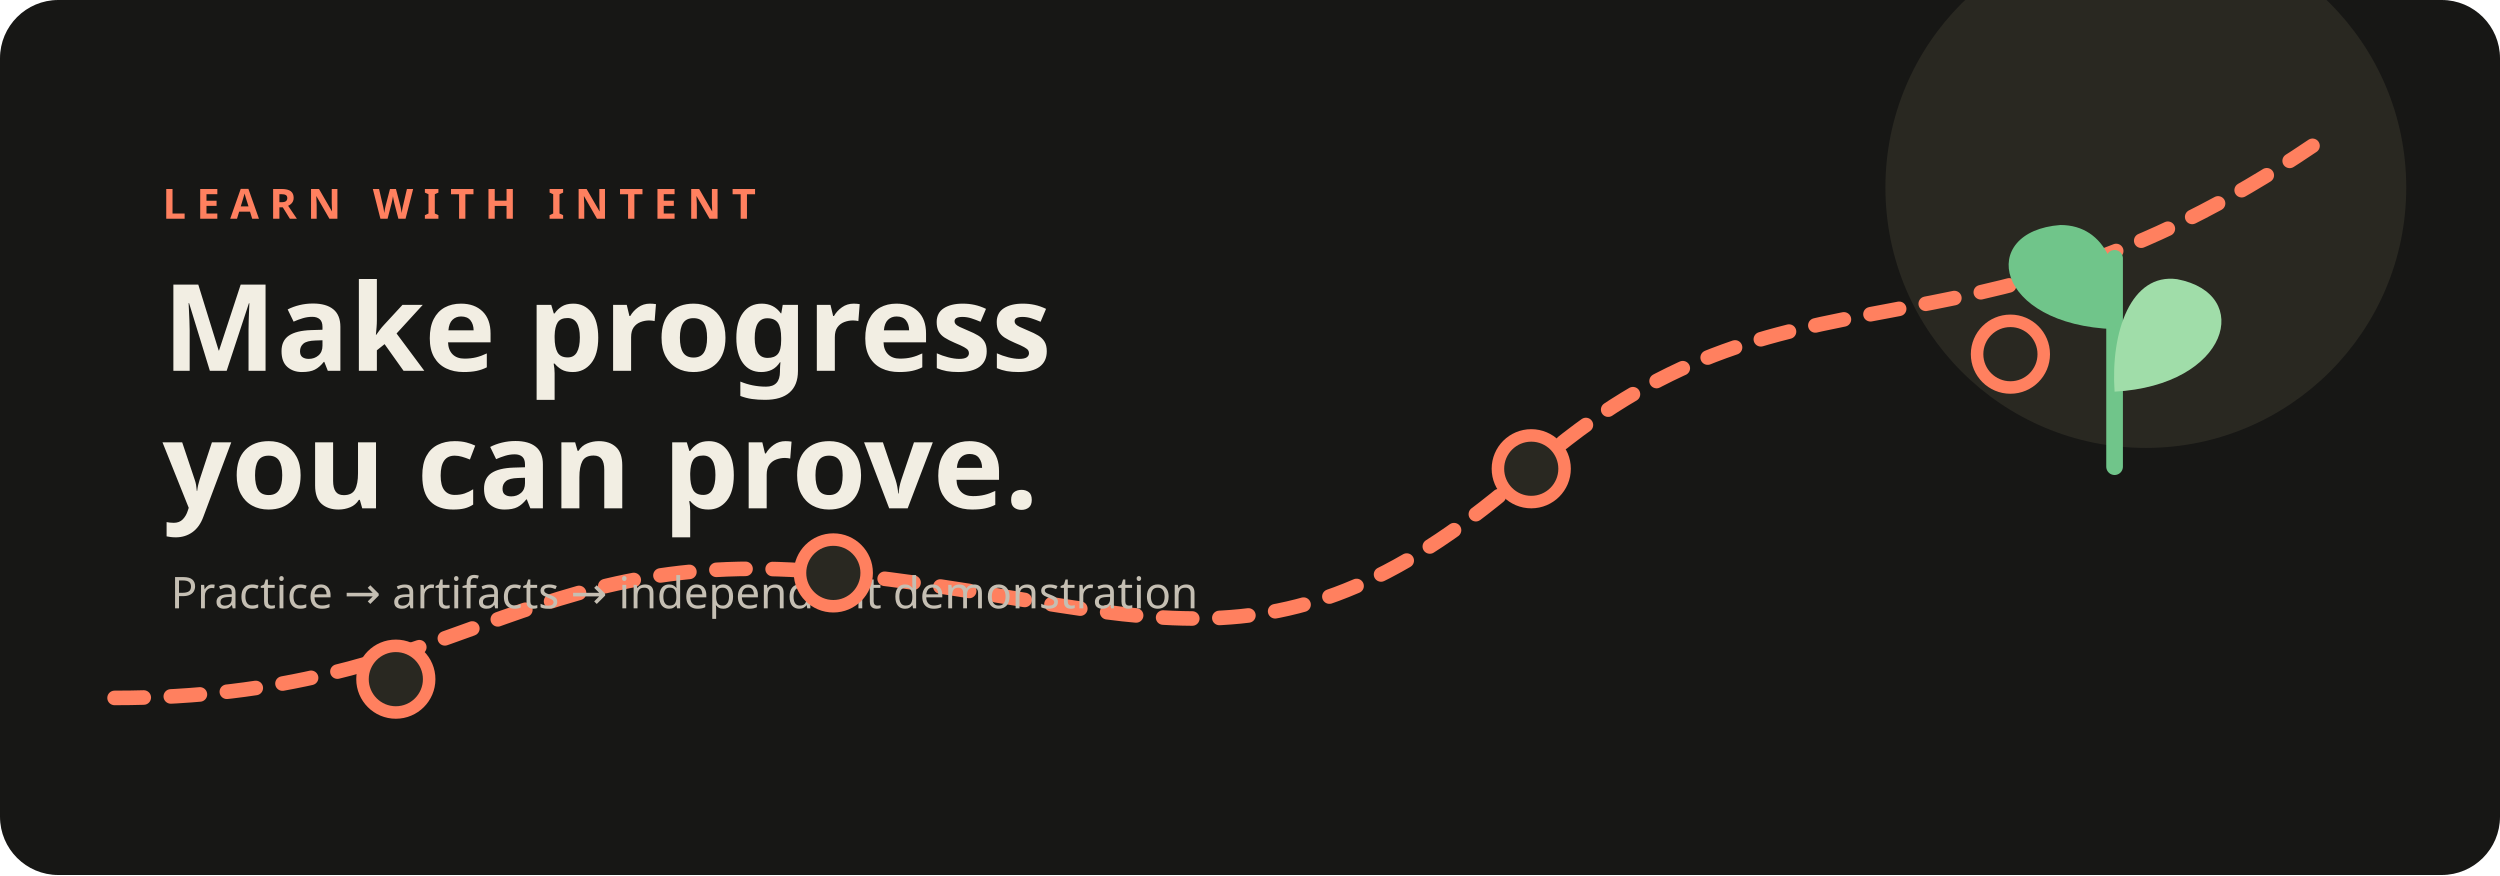
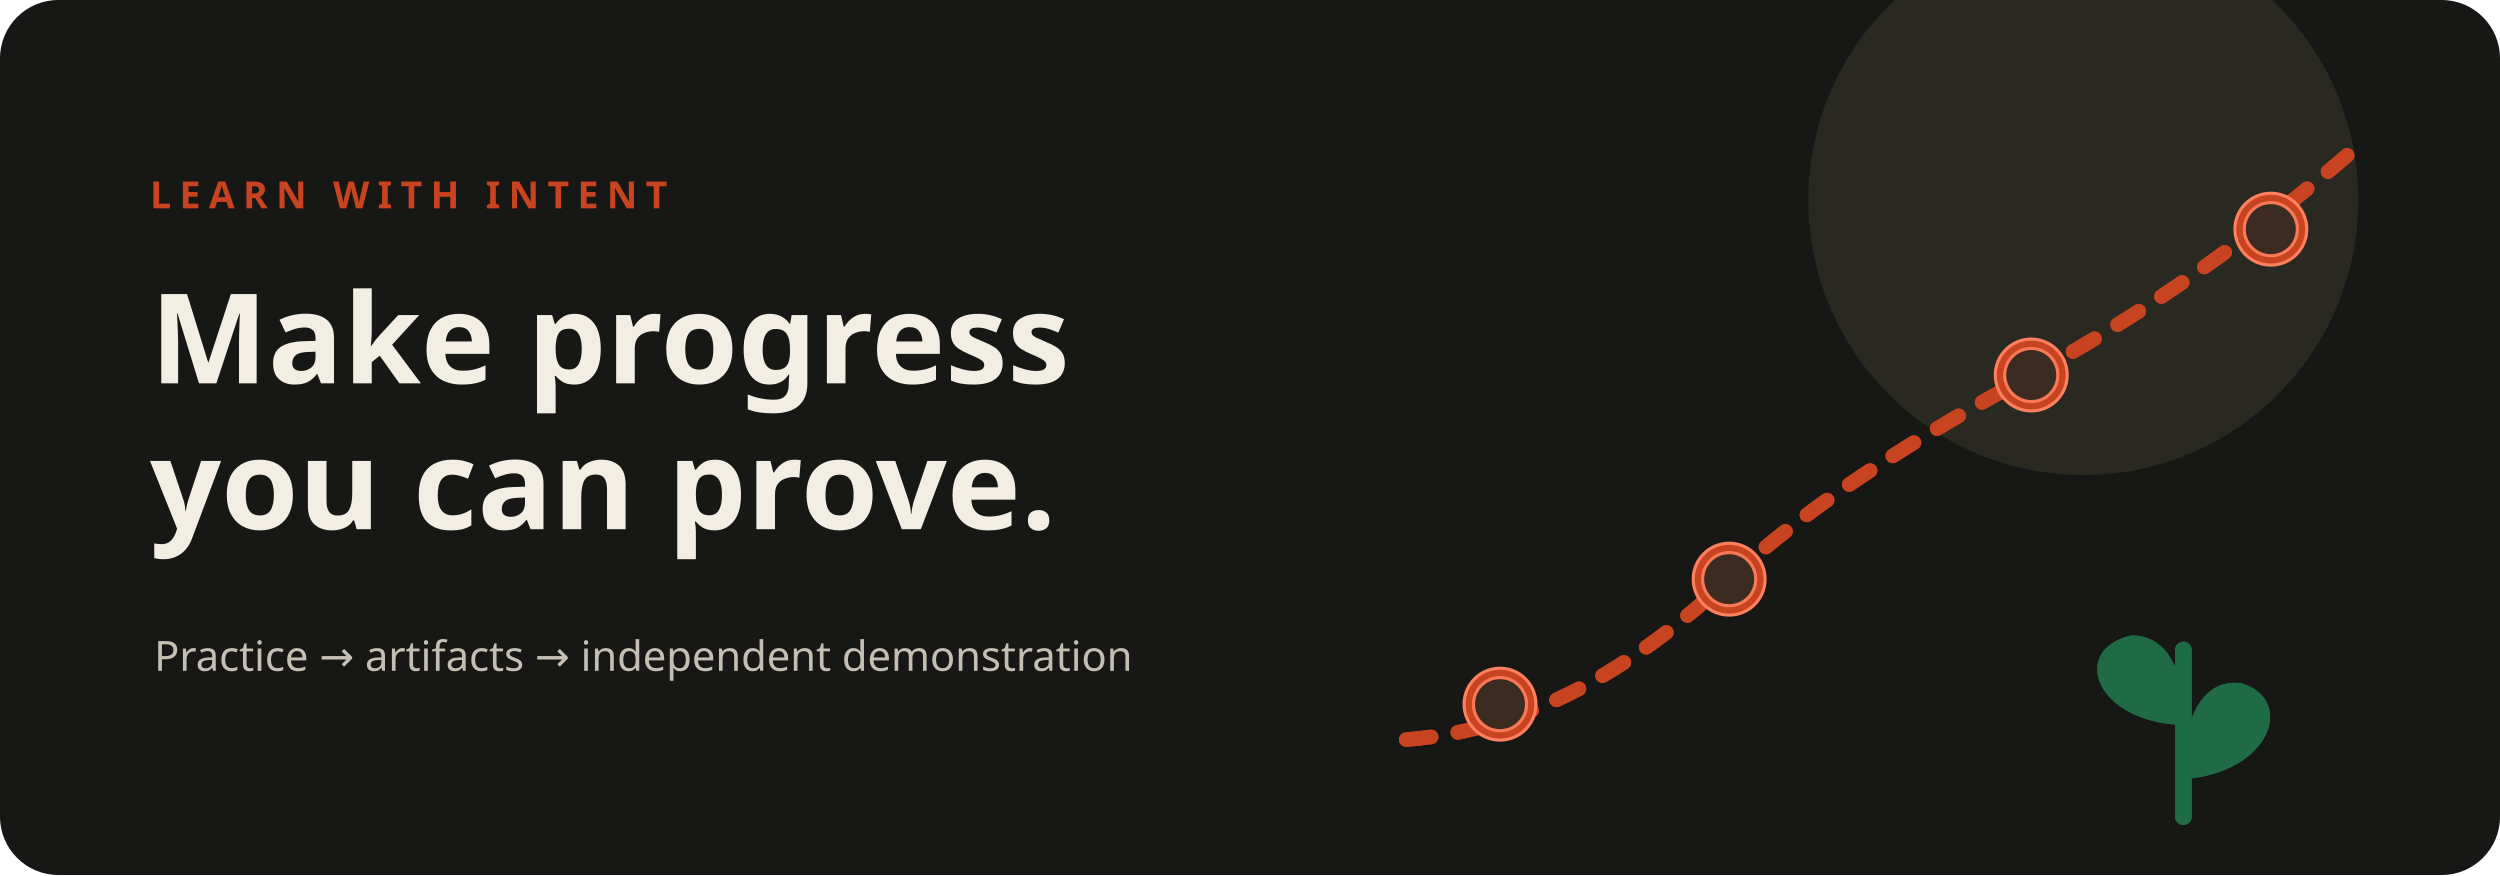
<svg xmlns="http://www.w3.org/2000/svg" viewBox="0 0 1200 420" role="img" aria-labelledby="title desc">
-   <style>.bg{fill:#171715}.ink{fill:#f2eee3}.muted{fill:#c5bfb3}.line{fill:none;stroke:#ff805f;stroke-width:7;stroke-linecap:round;stroke-dasharray:14 13;animation:travel 8s linear infinite}.leaf{transform-box:fill-box;transform-origin:center;animation:sway 4s ease-in-out infinite alternate}@keyframes travel{to{stroke-dashoffset:-216}}@keyframes sway{to{transform:rotate(8deg)}}@media(prefers-reduced-motion:reduce){.line,.leaf{animation:none}}</style>
+   <style>
+     .bg{fill:#171715}.ink{fill:#f2eee3}.muted{fill:#c5bfb3}.accent{fill:#ff805f}.green{fill:#70c58a}
+     .path{fill:none;stroke:#c8431f;stroke-width:7;stroke-linecap:round;stroke-dasharray:12 13}
+     .motion{opacity:1}
+     .leaf{fill:#1f6b45}
+     @media(prefers-reduced-motion:reduce){.motion{display:none}}
+   </style>
  <rect class="bg" width="1200" height="420" rx="28" />
-   <circle cx="1030" cy="90" r="125" fill="#292821" />
-   <path d="M55 335 C220 335 250 260 400 275 S610 335 735 225 S940 185 1110 70" class="line" />
-   <g font-family="system-ui,sans-serif">
-     <text x="78" y="105" font-size="20" font-weight="700" letter-spacing="5" fill="#ff805f">LEARN WITH INTENT</text>
-     <text x="78" y="178" font-size="58" font-weight="800" class="ink">Make progress</text>
-     <text x="78" y="244" font-size="58" font-weight="800" class="ink">you can prove.</text>
-     <text x="82" y="292" font-size="21" class="muted">Practice → artifacts → independent demonstration</text>
+   <circle cx="1000" cy="96" r="132" fill="#292821" />
+   <g class="ink" font-family="system-ui,sans-serif">
+     <text x="72" y="100" font-size="18" font-weight="700" letter-spacing="4" fill="#c8431f">LEARN WITH INTENT</text>
+     <text x="72" y="184" font-size="60" font-weight="800">Make progress</text>
+     <text x="72" y="254" font-size="60" font-weight="800">you can prove.</text>
+     <text x="74" y="322" font-size="20" class="muted">Practice → artifacts → independent demonstration</text>
  </g>
+   <path class="path" d="M675 355 C740 350 790 315 830 278 S920 210 975 180 S1080 115 1132 70" />
+   <path class="path motion" d="M675 355 C740 350 790 315 830 278 S920 210 975 180 S1080 115 1132 70">
+     <animate attributeName="stroke-dashoffset" from="0" to="-200" dur="7s" repeatCount="indefinite" />
+   </path>
  <g fill="#292821" stroke="#ff805f" stroke-width="6">
-     <circle cx="190" cy="326" r="16" />
-     <circle cx="400" cy="275" r="16" />
-     <circle cx="735" cy="225" r="16" />
-     <circle cx="965" cy="170" r="16" />
+     <circle cx="720" cy="338" r="15" />
+     <circle cx="830" cy="278" r="15" />
+     <circle cx="975" cy="180" r="15" />
+     <circle cx="1090" cy="110" r="15" />
  </g>
-   <g transform="translate(1015 104)">
-     <path d="M0 120V20" stroke="#70c58a" stroke-width="8" stroke-linecap="round" />
-     <path class="leaf" d="M0 54C-58 52-66 7-26 4C-4 4 5 27 0 54Z" fill="#70c58a" />
-     <path class="leaf" d="M0 84C55 81 67 37 30 30C8 27-2 55 0 84Z" fill="#a0dda9" />
+   <g class="motion" fill="#c8431f" fill-opacity="0.12" stroke="#c8431f" stroke-width="3">
+     <circle cx="720" cy="338" r="15">
+       <animate attributeName="r" values="15;22;15" dur="2.2s" begin="0s" repeatCount="indefinite" />
+       <animate attributeName="fill-opacity" values="0.12;0.38;0.12" dur="2.2s" begin="0s" repeatCount="indefinite" />
+     </circle>
+     <circle cx="830" cy="278" r="15">
+       <animate attributeName="r" values="15;22;15" dur="2.2s" begin="1.1s" repeatCount="indefinite" />
+       <animate attributeName="fill-opacity" values="0.12;0.38;0.12" dur="2.2s" begin="1.1s" repeatCount="indefinite" />
+     </circle>
+     <circle cx="975" cy="180" r="15">
+       <animate attributeName="r" values="15;22;15" dur="2.2s" begin="2.2s" repeatCount="indefinite" />
+       <animate attributeName="fill-opacity" values="0.12;0.38;0.12" dur="2.2s" begin="2.2s" repeatCount="indefinite" />
+     </circle>
+     <circle cx="1090" cy="110" r="15">
+       <animate attributeName="r" values="15;22;15" dur="2.2s" begin="3.3s" repeatCount="indefinite" />
+       <animate attributeName="fill-opacity" values="0.12;0.38;0.12" dur="2.2s" begin="3.3s" repeatCount="indefinite" />
+     </circle>
+   </g>
+   <g transform="translate(1048 300)">
+     <path d="M0 92V12" stroke="#1f6b45" stroke-width="8" stroke-linecap="round" />
+     <path class="leaf" d="M0 48C-42 47-55 12-25 5C-6 5 1 25 0 48Z" />
+     <path class="leaf" d="M0 74C42 71 54 36 28 28C8 25-1 48 0 74Z" fill="#a0dda9" />
+   </g>
+   <g class="motion" transform="translate(1048 300)">
+     <path d="M0 92V12" stroke="#1f6b45" stroke-width="8" stroke-linecap="round" />
+     <path class="leaf" d="M0 48C-42 47-55 12-25 5C-6 5 1 25 0 48Z">
+       <animateTransform attributeName="transform" type="rotate" values="0 0 48;5 0 48;0 0 48;-3 0 48;0 0 48" dur="5s" repeatCount="indefinite" />
+     </path>
+     <path class="leaf" d="M0 74C42 71 54 36 28 28C8 25-1 48 0 74Z" fill="#4b8b61">
+       <animateTransform attributeName="transform" type="rotate" values="0 0 74;-4 0 74;0 0 74;3 0 74;0 0 74" dur="6s" repeatCount="indefinite" />
+     </path>
  </g>
</svg>
